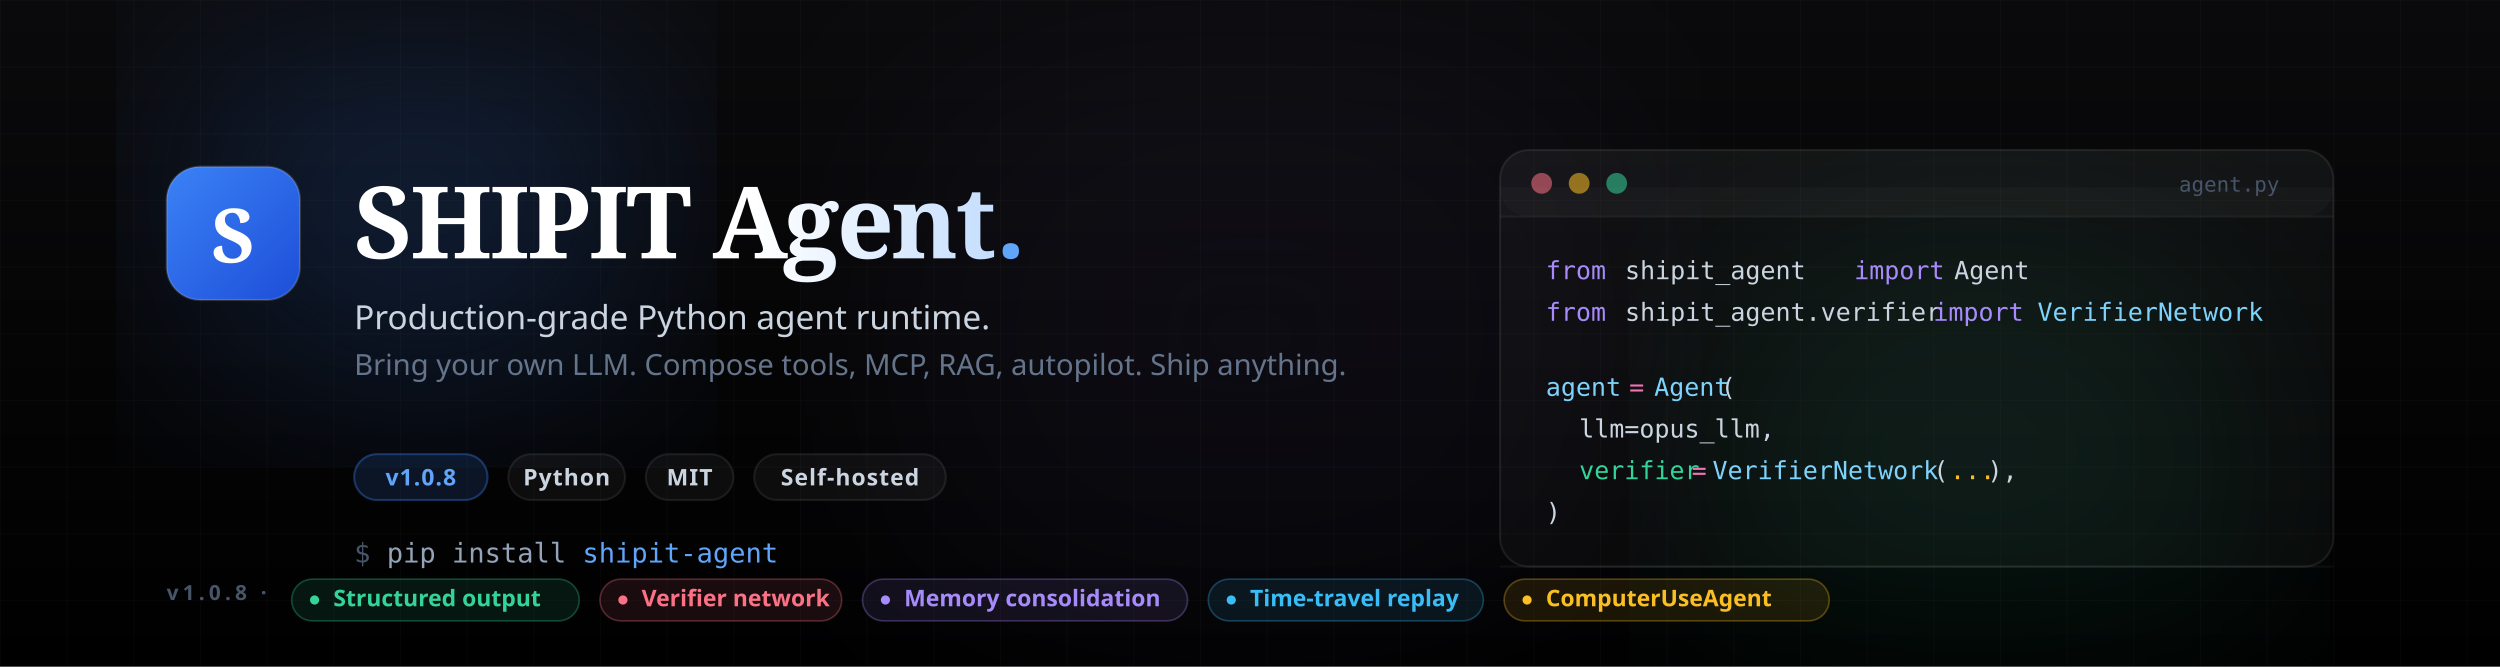
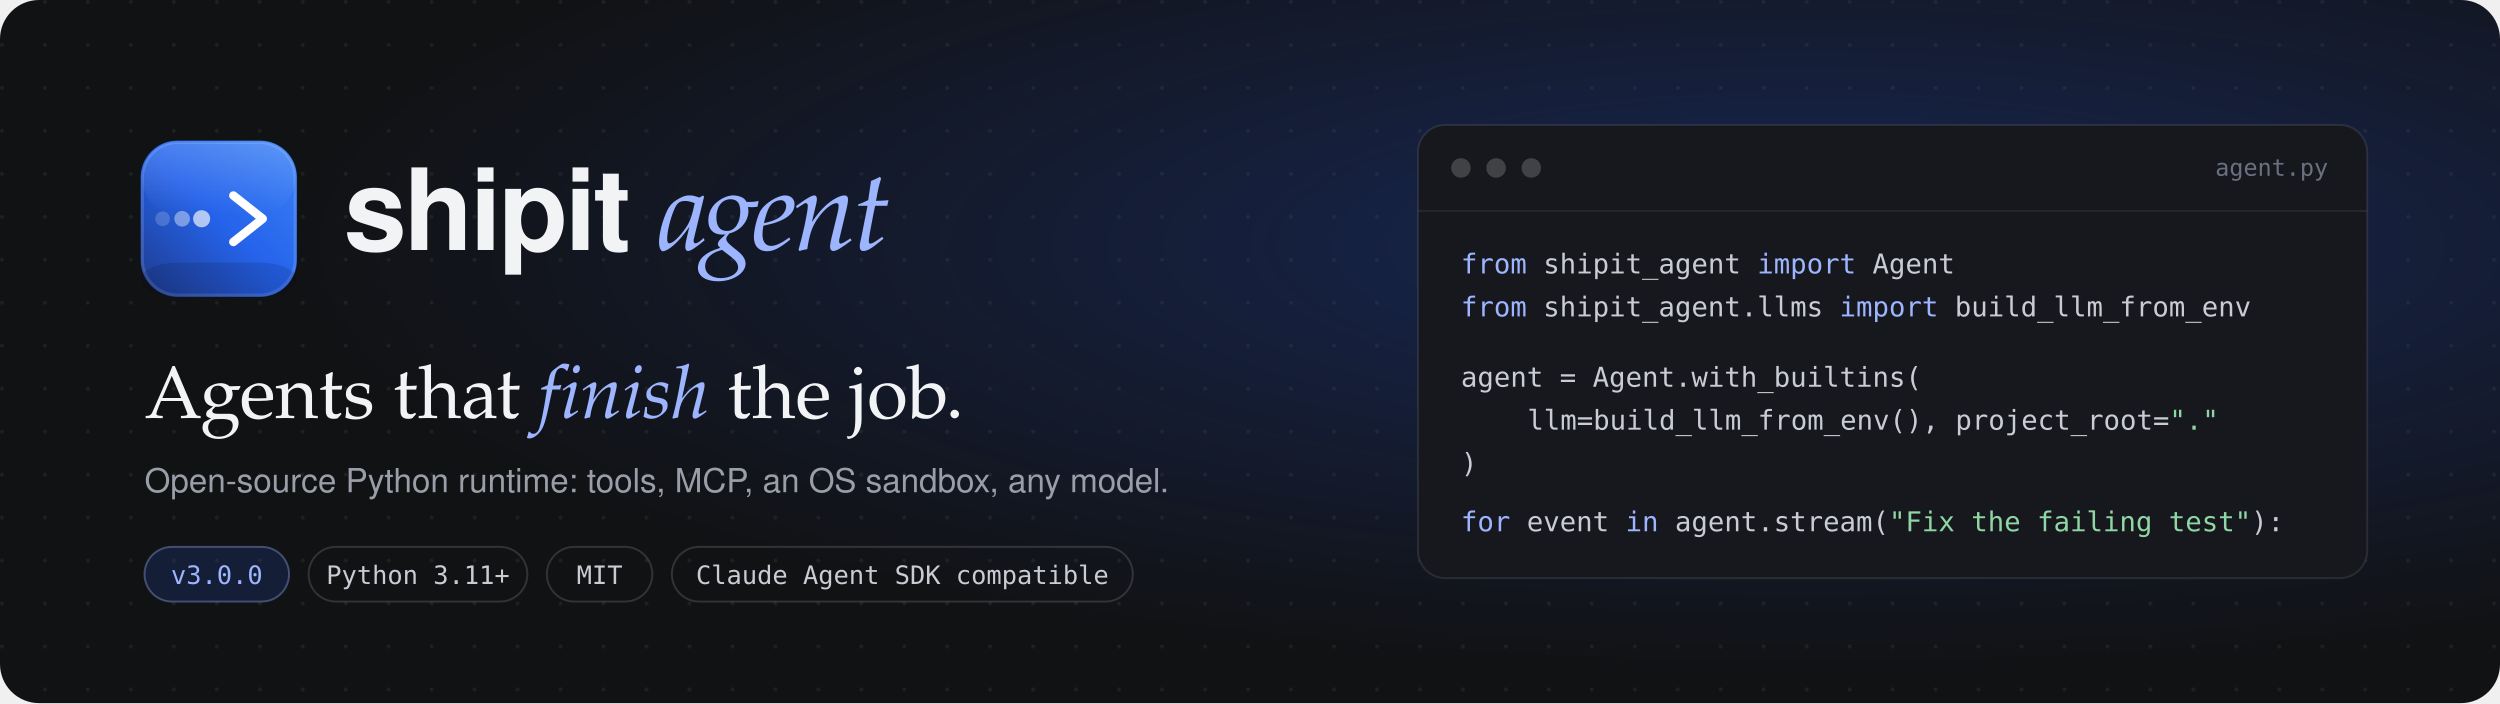
- <svg xmlns="http://www.w3.org/2000/svg" viewBox="0 0 1200 320" width="1200" height="320">
+ <svg xmlns="http://www.w3.org/2000/svg" viewBox="0 0 1280 360" width="1280" height="360" role="img" aria-labelledby="t d">
  <defs>
-     <linearGradient id="bg" x1="0" y1="0" x2="0" y2="1">
-       <stop offset="0%" stop-color="#0a0a0c" />
-       <stop offset="100%" stop-color="#000000" />
+     <linearGradient id="bg" x1="0" y1="64" x2="64" y2="0" gradientUnits="userSpaceOnUse">
+       <stop offset="0%" stop-color="#1e3a8a" />
+       <stop offset="50%" stop-color="#2563eb" />
+       <stop offset="100%" stop-color="#3b82f6" />
    </linearGradient>
-     <linearGradient id="brand" x1="0" y1="0" x2="1" y2="1">
-       <stop offset="0%" stop-color="#3b82f6" />
-       <stop offset="100%" stop-color="#1d4ed8" />
+     <linearGradient id="sh" x1="0" y1="0" x2="0" y2="1">
+       <stop offset="0%" stop-color="rgba(255,255,255,0.17)" />
+       <stop offset="100%" stop-color="rgba(255,255,255,0)" />
    </linearGradient>
-     <linearGradient id="title-grad" x1="0" y1="0" x2="1" y2="0">
-       <stop offset="0%" stop-color="#ffffff" />
-       <stop offset="60%" stop-color="#ffffff" />
-       <stop offset="100%" stop-color="#bfdbfe" />
+     <linearGradient id="ar" x1="0" y1="0" x2="1" y2="0">
+       <stop offset="0%" stop-color="rgba(255,255,255,0.6)" />
+       <stop offset="100%" stop-color="white" />
    </linearGradient>
-     <linearGradient id="line-grad" x1="0" y1="0" x2="1" y2="0">
-       <stop offset="0%" stop-color="#3b82f6" stop-opacity="0" />
-       <stop offset="50%" stop-color="#3b82f6" stop-opacity="1" />
-       <stop offset="100%" stop-color="#34d399" stop-opacity="0" />
-     </linearGradient>
-     <pattern id="grid" width="32" height="32" patternUnits="userSpaceOnUse">
-       <path d="M32 0H0v32" fill="none" stroke="#ffffff" stroke-width="0.4" opacity="0.045" />
+     <radialGradient id="glow" cx="0.72" cy="0.35" r="0.6">
+       <stop offset="0%" stop-color="#2554d6" stop-opacity="0.32" />
+       <stop offset="100%" stop-color="#2554d6" stop-opacity="0" />
+     </radialGradient>
+     <pattern id="dots" width="22" height="22" patternUnits="userSpaceOnUse">
+       <circle cx="1" cy="1" r="1" fill="rgba(255,255,255,0.06)" />
    </pattern>
-     <filter id="blur">
-       <feGaussianBlur stdDeviation="60" />
-     </filter>
-     <filter id="soft">
-       <feGaussianBlur stdDeviation="2" />
-     </filter>
  </defs>
-   <rect width="1200" height="320" fill="url(#bg)" />
-   <rect width="1200" height="320" fill="url(#grid)" />
-   <circle cx="200" cy="80" r="120" fill="#3b82f6" opacity="0.18" filter="url(#blur)" />
-   <circle cx="950" cy="240" r="140" fill="#34d399" opacity="0.10" filter="url(#blur)" />
-   <circle cx="600" cy="160" r="180" fill="#a78bfa" opacity="0.05" filter="url(#blur)" />
-   <g transform="translate(80,80)">
-     <rect x="0" y="0" width="64" height="64" rx="16" fill="url(#brand)" />
-     <rect x="0" y="0" width="64" height="64" rx="16" fill="none" stroke="rgba(255,255,255,0.15)" stroke-width="1" />
-     <text x="32" y="46" font-family="ui-serif, Georgia, serif" font-size="36" font-weight="700" text-anchor="middle" fill="#ffffff">S</text>
+   <rect width="1280" height="360" rx="20" fill="#111214" />
+   <rect width="1280" height="360" rx="20" fill="url(#dots)" />
+   <rect width="1280" height="360" rx="20" fill="url(#glow)" />
+   <g transform="translate(72 72) scale(1.25)">
+     <rect width="64" height="64" rx="15" fill="url(#bg)" />
+     <rect x="0.75" y="0.75" width="62.5" height="62.5" rx="14.5" fill="none" stroke="rgba(255,255,255,0.13)" stroke-width="1.2" />
+     <rect x="0.75" y="0.75" width="62.5" height="29" rx="14" fill="url(#sh)" />
+     <rect x="0" y="50" width="64" height="14" rx="15" fill="rgba(0,0,30,0.13)" />
+     <circle cx="9" cy="32" r="3" fill="rgba(255,255,255,0.18)" />
+     <circle cx="17" cy="32" r="3.2" fill="rgba(255,255,255,0.4)" />
+     <circle cx="25" cy="32" r="3.5" fill="rgba(255,255,255,0.65)" />
+     <line x1="29" y1="32" x2="46" y2="32" stroke="url(#ar)" stroke-width="3.5" stroke-linecap="round" />
+     <path d="M38 22.5 L50 32 L38 41.5" fill="none" stroke="white" stroke-width="3.5" stroke-linecap="round" stroke-linejoin="round" />
  </g>
-   <text x="170" y="124" font-family="ui-serif, Georgia, serif" font-size="48" font-weight="800" fill="url(#title-grad)" letter-spacing="-1.2">
-     SHIPIT Agent<tspan fill="#60a5fa">.</tspan>
+   <text x="176" y="128" font-family="-apple-system, 'Segoe UI', Helvetica, Arial, sans-serif" font-size="58" font-weight="700" fill="#f2f3f5" letter-spacing="-1.5">shipit<tspan dx="14" font-family="'Iowan Old Style', 'Palatino Linotype', Georgia, serif" font-style="italic" font-weight="400" fill="#9db4ff">agent</tspan>
  </text>
-   <text x="170" y="158" font-family="ui-sans-serif, system-ui, sans-serif" font-size="16" font-weight="500" fill="#cbd5e1">
-     Production-grade Python agent runtime.
-   </text>
-   <text x="170" y="180" font-family="ui-sans-serif, system-ui, sans-serif" font-size="14" font-weight="400" fill="#64748b">
-     Bring your own LLM. Compose tools, MCP, RAG, autopilot. Ship anything.
-   </text>
-   <line x1="170" y1="202" x2="540" y2="202" stroke="url(#line-grad)" stroke-width="1.5" />
-   <g transform="translate(170,218)" font-family="ui-sans-serif, system-ui, sans-serif">
-     <rect x="0" y="0" width="64" height="22" rx="11" fill="rgba(59,130,246,0.14)" stroke="rgba(59,130,246,0.35)" stroke-width="1" />
-     <text x="32" y="15" font-size="11" font-weight="700" fill="#60a5fa" text-anchor="middle" letter-spacing="0.5">v1.0.8</text>
-     <rect x="74" y="0" width="56" height="22" rx="11" fill="rgba(255,255,255,0.04)" stroke="rgba(255,255,255,0.08)" stroke-width="1" />
-     <text x="102" y="15" font-size="11" font-weight="600" fill="#cbd5e1" text-anchor="middle" letter-spacing="0.5">Python</text>
-     <rect x="140" y="0" width="42" height="22" rx="11" fill="rgba(255,255,255,0.04)" stroke="rgba(255,255,255,0.08)" stroke-width="1" />
-     <text x="161" y="15" font-size="11" font-weight="600" fill="#cbd5e1" text-anchor="middle" letter-spacing="0.5">MIT</text>
-     <rect x="192" y="0" width="92" height="22" rx="11" fill="rgba(255,255,255,0.04)" stroke="rgba(255,255,255,0.08)" stroke-width="1" />
-     <text x="238" y="15" font-size="11" font-weight="600" fill="#cbd5e1" text-anchor="middle" letter-spacing="0.5">Self-hosted</text>
+   <text x="74" y="214" font-family="'Iowan Old Style', 'Palatino Linotype', Georgia, serif" font-size="38" fill="#f2f3f5">Agents that <tspan font-style="italic" fill="#9db4ff">finish</tspan> the job.</text>
+   <text x="74" y="252" font-family="-apple-system, 'Segoe UI', Helvetica, Arial, sans-serif" font-size="17" fill="#9a9ea8">Open-source Python runtime: tools, MCP, an OS sandbox, any model.</text>
+   <g font-family="ui-monospace, SFMono-Regular, Menlo, Consolas, monospace" font-size="13">
+     <rect x="74" y="280" width="74" height="28" rx="14" fill="rgba(37,84,214,0.18)" stroke="rgba(157,180,255,0.35)" />
+     <text x="111" y="299" text-anchor="middle" fill="#9db4ff">v3.0.0</text>
+     <rect x="158" y="280" width="112" height="28" rx="14" fill="none" stroke="rgba(255,255,255,0.14)" />
+     <text x="214" y="299" text-anchor="middle" fill="#c9ccd3">Python 3.11+</text>
+     <rect x="280" y="280" width="54" height="28" rx="14" fill="none" stroke="rgba(255,255,255,0.14)" />
+     <text x="307" y="299" text-anchor="middle" fill="#c9ccd3">MIT</text>
+     <rect x="344" y="280" width="236" height="28" rx="14" fill="none" stroke="rgba(255,255,255,0.14)" />
+     <text x="462" y="299" text-anchor="middle" fill="#c9ccd3">Claude Agent SDK compatible</text>
  </g>
-   <text x="170" y="270" font-family="ui-monospace, SF Mono, Menlo, monospace" font-size="13" font-weight="500" fill="#475569">
-     $ <tspan fill="#94a3b8">pip install</tspan>
-     <tspan fill="#60a5fa">shipit-agent</tspan>
-   </text>
-   <g transform="translate(720,72)">
-     <rect x="0" y="0" width="400" height="200" rx="14" fill="rgba(255,255,255,0.025)" stroke="rgba(255,255,255,0.08)" stroke-width="1" />
-     <rect x="0" y="0" width="400" height="32" rx="14" fill="rgba(255,255,255,0.02)" />
-     <rect x="0" y="18" width="400" height="14" fill="rgba(255,255,255,0.02)" />
-     <line x1="0" y1="32" x2="400" y2="32" stroke="rgba(255,255,255,0.05)" stroke-width="1" />
-     <circle cx="20" cy="16" r="5" fill="#fb7185" opacity="0.55" />
-     <circle cx="38" cy="16" r="5" fill="#fbbf24" opacity="0.55" />
-     <circle cx="56" cy="16" r="5" fill="#34d399" opacity="0.55" />
-     <text x="350" y="20" font-family="ui-monospace, monospace" font-size="10" font-weight="500" fill="#475569" text-anchor="middle">agent.py</text>
-     <g font-family="ui-monospace, SF Mono, Menlo, monospace" font-size="12" letter-spacing="0">
-       <text x="22" y="62" fill="#a78bfa">from</text>
-       <text x="60" y="62" fill="#cbd5e1"> shipit_agent </text>
-       <text x="170" y="62" fill="#a78bfa">import</text>
-       <text x="218" y="62" fill="#cbd5e1"> Agent</text>
-       <text x="22" y="82" fill="#a78bfa">from</text>
-       <text x="60" y="82" fill="#cbd5e1"> shipit_agent.verifier </text>
-       <text x="208" y="82" fill="#a78bfa">import</text>
-       <text x="258" y="82" fill="#7dd3fc">VerifierNetwork</text>
-       <text x="22" y="118" fill="#7dd3fc">agent</text>
-       <text x="62" y="118" fill="#f472b6">=</text>
-       <text x="74" y="118" fill="#7dd3fc">Agent</text>
-       <text x="106" y="118" fill="#cbd5e1">(</text>
-       <text x="38" y="138" fill="#cbd5e1">llm=opus_llm,</text>
-       <text x="38" y="158" fill="#34d399">verifier</text>
-       <text x="92" y="158" fill="#f472b6">=</text>
-       <text x="102" y="158" fill="#7dd3fc">VerifierNetwork</text>
-       <text x="208" y="158" fill="#cbd5e1">(</text>
-       <text x="216" y="158" fill="#fbbf24">...</text>
-       <text x="234" y="158" fill="#cbd5e1">),</text>
-       <text x="22" y="178" fill="#cbd5e1">)</text>
-     </g>
-     <line x1="0" y1="200" x2="400" y2="200" stroke="rgba(255,255,255,0.04)" stroke-width="1" />
-   </g>
-   <g transform="translate(80,290)" font-family="ui-sans-serif, system-ui, sans-serif" font-size="11" font-weight="600">
-     <text x="0" y="-2" font-size="10" fill="#475569" letter-spacing="2" font-weight="700">v1.0.8 ·</text>
-     <g transform="translate(60,-12)">
-       <rect x="0" y="0" width="138" height="20" rx="10" fill="rgba(52,211,153,0.10)" stroke="rgba(52,211,153,0.30)" stroke-width="0.8" />
-       <circle cx="11" cy="10" r="2.2" fill="#34d399" />
-       <text x="20" y="13" fill="#34d399">Structured output</text>
-     </g>
-     <g transform="translate(208,-12)">
-       <rect x="0" y="0" width="116" height="20" rx="10" fill="rgba(251,113,133,0.10)" stroke="rgba(251,113,133,0.30)" stroke-width="0.8" />
-       <circle cx="11" cy="10" r="2.2" fill="#fb7185" />
-       <text x="20" y="13" fill="#fb7185">Verifier network</text>
-     </g>
-     <g transform="translate(334,-12)">
-       <rect x="0" y="0" width="156" height="20" rx="10" fill="rgba(167,139,250,0.10)" stroke="rgba(167,139,250,0.30)" stroke-width="0.8" />
-       <circle cx="11" cy="10" r="2.2" fill="#a78bfa" />
-       <text x="20" y="13" fill="#a78bfa">Memory consolidation</text>
-     </g>
-     <g transform="translate(500,-12)">
-       <rect x="0" y="0" width="132" height="20" rx="10" fill="rgba(56,189,248,0.10)" stroke="rgba(56,189,248,0.30)" stroke-width="0.8" />
-       <circle cx="11" cy="10" r="2.2" fill="#38bdf8" />
-       <text x="20" y="13" fill="#38bdf8">Time-travel replay</text>
-     </g>
-     <g transform="translate(642,-12)">
-       <rect x="0" y="0" width="156" height="20" rx="10" fill="rgba(251,191,36,0.10)" stroke="rgba(251,191,36,0.30)" stroke-width="0.8" />
-       <circle cx="11" cy="10" r="2.2" fill="#fbbf24" />
-       <text x="20" y="13" fill="#fbbf24">ComputerUseAgent</text>
+   <g transform="translate(726 64)">
+     <rect width="486" height="232" rx="14" fill="#16181d" stroke="rgba(255,255,255,0.09)" />
+     <circle cx="22" cy="22" r="5" fill="rgba(255,255,255,0.18)" />
+     <circle cx="40" cy="22" r="5" fill="rgba(255,255,255,0.18)" />
+     <circle cx="58" cy="22" r="5" fill="rgba(255,255,255,0.18)" />
+     <text x="466" y="26" text-anchor="end" font-family="ui-monospace, SFMono-Regular, Menlo, Consolas, monospace" font-size="12" fill="#6b7080">agent.py</text>
+     <line x1="0" y1="44" x2="486" y2="44" stroke="rgba(255,255,255,0.07)" />
+     <g font-family="ui-monospace, SFMono-Regular, Menlo, Consolas, monospace" font-size="14" fill="#c9ccd3">
+       <text x="22" y="76">
+         <tspan fill="#9db4ff">from</tspan> shipit_agent <tspan fill="#9db4ff">import</tspan> Agent</text>
+       <text x="22" y="98">
+         <tspan fill="#9db4ff">from</tspan> shipit_agent.llms <tspan fill="#9db4ff">import</tspan> build_llm_from_env</text>
+       <text x="22" y="134">agent = Agent.with_builtins(</text>
+       <text x="56" y="156">llm=build_llm_from_env(), project_root=<tspan fill="#8fd6a4">"."</tspan>
+       </text>
+       <text x="22" y="178">)</text>
+       <text x="22" y="208">
+         <tspan fill="#9db4ff">for</tspan> event <tspan fill="#9db4ff">in</tspan> agent.stream(<tspan fill="#8fd6a4">"Fix the failing test"</tspan>):</text>
    </g>
  </g>
</svg>
